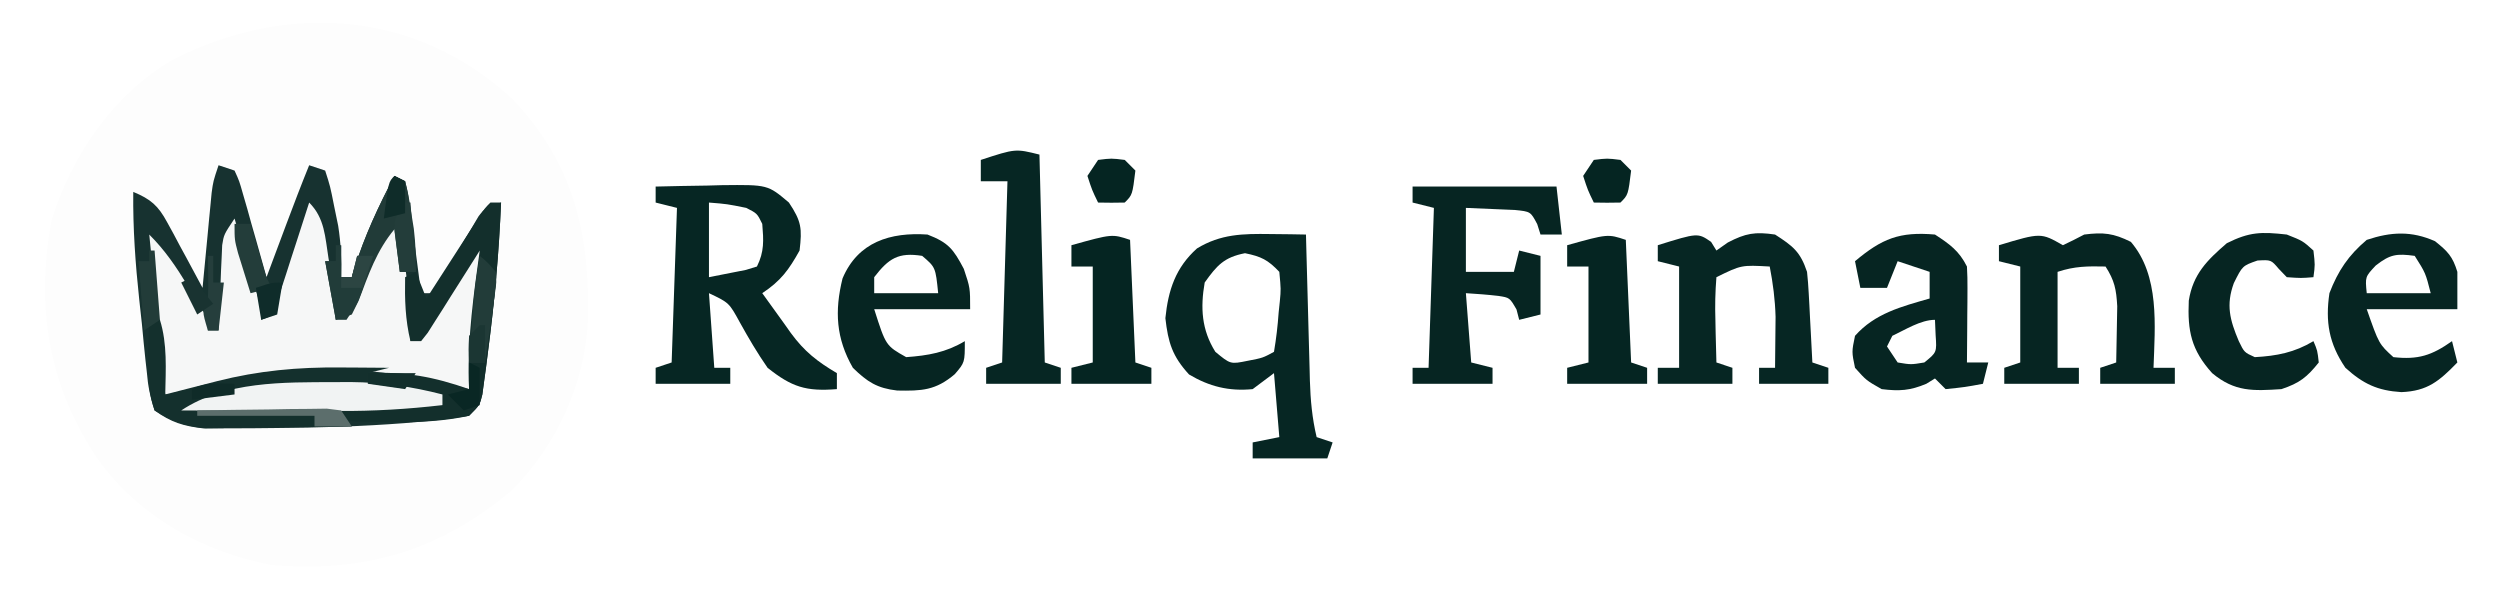
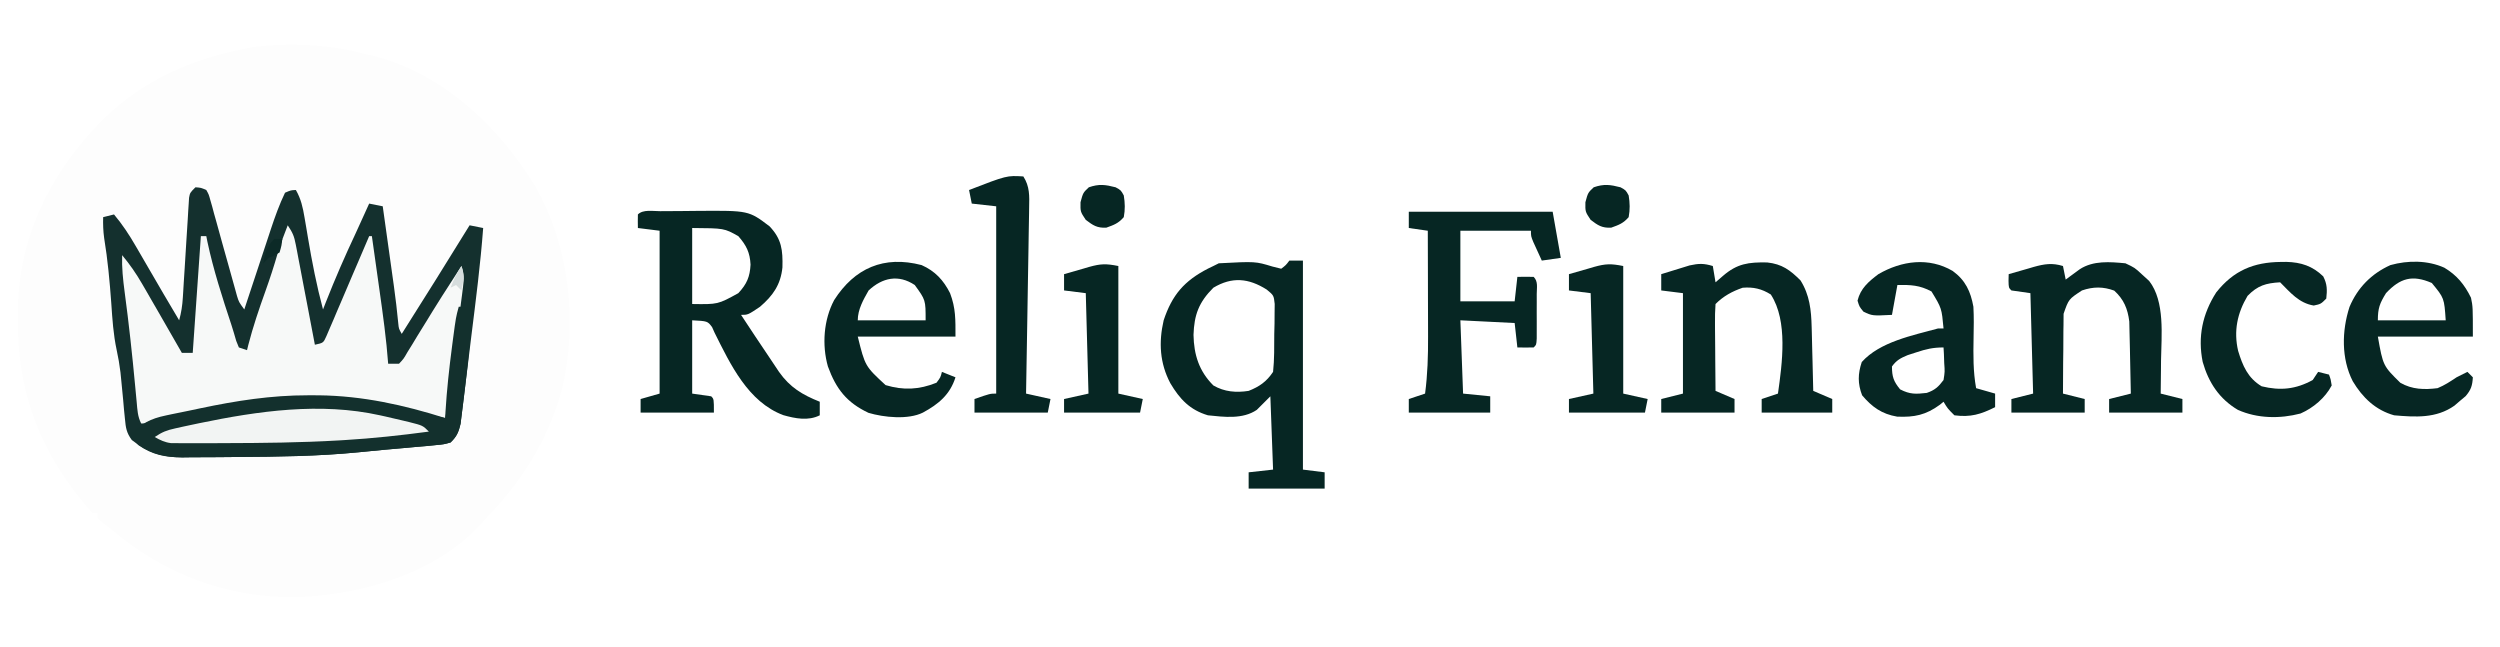
- <svg xmlns="http://www.w3.org/2000/svg" version="1.1" width="469" height="112">
-   <path d="M0 0 C11.556 12.258 14.534 25.407 14.094 41.652 C13.543 53.389 8.143 65.044 -0.188 73.375 C-13.741 84.753 -27.756 88.821 -45.188 87.375 C-58.11 84.956 -70.07 78.285 -77.812 67.562 C-87.075 53.76 -89.522 39.194 -86.535 22.793 C-82.82 10.626 -74.943 -0.865 -63.875 -7.375 C-42.437 -18.297 -18.143 -16.817 0 0 Z " fill="#FDFDFD" transform="translate(96.1875,18.625)" />
-   <path d="M0 0 C0.99 0.33 1.98 0.66 3 1 C3.891 2.949 3.891 2.949 4.605 5.473 C4.997 6.821 4.997 6.821 5.396 8.197 C5.788 9.616 5.788 9.616 6.188 11.062 C6.46 12.012 6.733 12.961 7.014 13.939 C7.687 16.29 8.348 18.643 9 21 C9.41 19.903 9.82 18.806 10.242 17.676 C10.786 16.221 11.331 14.767 11.875 13.312 C12.144 12.591 12.414 11.87 12.691 11.127 C14.087 7.401 15.502 3.687 17 0 C17.99 0.33 18.98 0.66 20 1 C20.949 3.949 20.949 3.949 21.688 7.688 C22.065 9.519 22.065 9.519 22.449 11.387 C22.949 14.667 23.107 17.691 23 21 C23.66 21 24.32 21 25 21 C25.238 20.199 25.238 20.199 25.48 19.383 C27.401 13.251 30.002 7.675 33 2 C33.66 2.33 34.32 2.66 35 3 C35.502 5.041 35.502 5.041 35.852 7.691 C35.98 8.636 36.109 9.58 36.242 10.553 C36.369 11.546 36.495 12.539 36.625 13.562 C36.826 15.058 36.826 15.058 37.031 16.584 C37.362 19.055 37.685 21.527 38 24 C38.66 24 39.32 24 40 24 C41.178 22.499 41.178 22.499 42.277 20.535 C42.709 19.818 43.14 19.1 43.584 18.361 C44.484 16.833 45.382 15.305 46.279 13.775 C46.712 13.057 47.144 12.338 47.59 11.598 C48.176 10.6 48.176 10.6 48.773 9.582 C50 8 50 8 53 7 C52.611 16.355 51.784 25.592 50.562 34.875 C50.379 36.328 50.379 36.328 50.192 37.811 C50.068 38.716 49.944 39.622 49.816 40.555 C49.708 41.364 49.599 42.173 49.487 43.007 C49 45 49 45 47 47 C43.915 47.498 40.92 47.858 37.812 48.125 C36.864 48.208 35.915 48.29 34.938 48.376 C26.823 49.003 18.709 49.24 10.573 49.298 C9.198 49.307 7.823 49.322 6.448 49.341 C4.497 49.365 2.545 49.365 0.594 49.363 C-0.534 49.366 -1.661 49.369 -2.822 49.372 C-6.617 48.928 -8.887 48.242 -12 46 C-12.851 43.367 -13.237 41.466 -13.461 38.77 C-13.541 38.06 -13.622 37.351 -13.704 36.62 C-13.954 34.353 -14.164 32.084 -14.375 29.812 C-14.538 28.304 -14.703 26.795 -14.871 25.287 C-15.598 18.503 -16.081 11.829 -16 5 C-12.719 6.362 -11.322 7.579 -9.641 10.695 C-9.247 11.411 -8.854 12.126 -8.449 12.863 C-8.053 13.61 -7.658 14.356 -7.25 15.125 C-6.633 16.256 -6.633 16.256 -6.004 17.41 C-4.993 19.268 -3.995 21.133 -3 23 C-2.945 22.41 -2.889 21.82 -2.832 21.212 C-2.579 18.537 -2.321 15.862 -2.062 13.188 C-1.975 12.259 -1.888 11.33 -1.799 10.373 C-1.668 9.034 -1.668 9.034 -1.535 7.668 C-1.457 6.846 -1.378 6.024 -1.297 5.177 C-1 3 -1 3 0 0 Z " fill="#173230" transform="translate(41,31)" />
-   <path d="M0 0 C2.944 2.944 2.984 6.474 3.625 10.438 C3.826 11.602 3.826 11.602 4.031 12.791 C4.555 15.893 5 18.849 5 22 C7.392 19.844 8.636 17.971 9.824 14.988 C10.13 14.231 10.437 13.474 10.752 12.693 C11.061 11.908 11.369 11.122 11.688 10.312 C12.008 9.515 12.328 8.718 12.658 7.896 C13.446 5.934 14.224 3.967 15 2 C17.388 5.582 17.667 8.71 18.125 12.875 C18.211 13.583 18.298 14.29 18.387 15.02 C18.818 18.697 19.102 22.298 19 26 C22.85 22.574 25.194 18.655 27.75 14.25 C28.367 13.204 28.367 13.204 28.996 12.137 C30.003 10.428 31.002 8.714 32 7 C33.131 10.392 32.889 12.239 32.441 15.762 C32.234 17.439 32.234 17.439 32.021 19.15 C31.87 20.318 31.719 21.485 31.562 22.688 C31.415 23.866 31.267 25.045 31.115 26.26 C30.749 29.174 30.377 32.087 30 35 C20 33 20 33 17.414 32.448 C4.218 29.997 -9.285 32.564 -22.125 35.633 C-24 36 -24 36 -27 36 C-27.99 26.1 -28.98 16.2 -30 6 C-27.035 8.965 -24.97 12.016 -22.812 15.562 C-22.444 16.152 -22.076 16.742 -21.697 17.35 C-19 21.748 -19 21.748 -19 24 C-18.34 24 -17.68 24 -17 24 C-16.951 22.735 -16.902 21.471 -16.852 20.168 C-16.777 18.508 -16.701 16.848 -16.625 15.188 C-16.579 13.937 -16.579 13.937 -16.531 12.662 C-16.493 11.86 -16.454 11.057 -16.414 10.23 C-16.383 9.492 -16.351 8.754 -16.319 7.993 C-16 6 -16 6 -14 3 C-13.163 5.791 -12.331 8.582 -11.5 11.375 C-11.142 12.566 -11.142 12.566 -10.777 13.781 C-10.552 14.542 -10.326 15.302 -10.094 16.086 C-9.78 17.139 -9.78 17.139 -9.459 18.212 C-9 20 -9 20 -9 22 C-6.815 21.177 -6.815 21.177 -6.13 18.959 C-5.848 18.084 -5.565 17.21 -5.273 16.309 C-4.964 15.364 -4.655 14.42 -4.336 13.447 C-4.019 12.454 -3.702 11.461 -3.375 10.438 C-3.05 9.44 -2.725 8.443 -2.391 7.416 C-1.587 4.946 -0.79 2.474 0 0 Z " fill="#F6F7F7" transform="translate(58,38)" />
-   <path d="M0 0 C3.229 -0.088 6.458 -0.141 9.688 -0.188 C11.056 -0.225 11.056 -0.225 12.451 -0.264 C21.032 -0.357 21.032 -0.357 25 3 C27.356 6.534 27.49 7.836 27 12 C24.96 15.658 23.496 17.669 20 20 C21.385 21.946 22.782 23.881 24.188 25.812 C24.769 26.633 24.769 26.633 25.361 27.471 C27.915 30.953 30.329 32.829 34 35 C34 35.99 34 36.98 34 38 C28.201 38.464 25.535 37.608 21 34 C19.078 31.243 17.443 28.448 15.814 25.514 C13.776 21.789 13.776 21.789 10 20 C10.33 24.62 10.66 29.24 11 34 C11.99 34 12.98 34 14 34 C14 34.99 14 35.98 14 37 C9.38 37 4.76 37 0 37 C0 36.01 0 35.02 0 34 C1.485 33.505 1.485 33.505 3 33 C3.33 23.43 3.66 13.86 4 4 C2.68 3.67 1.36 3.34 0 3 C0 2.01 0 1.02 0 0 Z M10 3 C10 7.62 10 12.24 10 17 C11.464 16.711 12.929 16.422 14.438 16.125 C15.673 15.881 15.673 15.881 16.934 15.633 C17.616 15.424 18.297 15.215 19 15 C20.399 12.201 20.253 10.095 20 7 C19.045 5.044 19.045 5.044 17 4 C13.39 3.27 13.39 3.27 10 3 Z " fill="#062623" transform="translate(123,35)" />
-   <path d="M0 0 C1.258 0.014 2.515 0.027 3.811 0.041 C4.768 0.058 5.725 0.076 6.711 0.094 C6.736 1.067 6.761 2.041 6.787 3.044 C6.881 6.669 6.981 10.293 7.083 13.918 C7.126 15.485 7.168 17.051 7.208 18.617 C7.266 20.874 7.33 23.13 7.395 25.387 C7.411 26.083 7.428 26.779 7.445 27.496 C7.555 31.132 7.868 34.552 8.711 38.094 C10.196 38.589 10.196 38.589 11.711 39.094 C11.381 40.084 11.051 41.074 10.711 42.094 C6.091 42.094 1.471 42.094 -3.289 42.094 C-3.289 41.104 -3.289 40.114 -3.289 39.094 C-0.814 38.599 -0.814 38.599 1.711 38.094 C1.381 34.134 1.051 30.174 0.711 26.094 C-0.609 27.084 -1.929 28.074 -3.289 29.094 C-7.724 29.53 -11.427 28.608 -15.227 26.344 C-18.364 22.921 -19.145 20.367 -19.664 15.781 C-19.13 10.525 -17.755 6.306 -13.734 2.699 C-9.27 -0.012 -5.149 -0.072 0 0 Z M-12.289 9.094 C-13.114 13.826 -12.877 17.972 -10.289 22.094 C-7.46 24.439 -7.46 24.439 -4.227 23.781 C-1.376 23.234 -1.376 23.234 0.711 22.094 C1.134 19.595 1.408 17.236 1.586 14.719 C1.658 14.033 1.73 13.347 1.805 12.641 C2.02 10.378 2.02 10.378 1.711 7.094 C-0.43 4.83 -1.692 4.216 -4.727 3.594 C-8.652 4.36 -9.982 5.864 -12.289 9.094 Z " fill="#062623" transform="translate(238.2891,43.90625)" />
-   <path d="M0 0 C8.91 0 17.82 0 27 0 C27.33 2.97 27.66 5.94 28 9 C26.68 9 25.36 9 24 9 C23.796 8.355 23.593 7.711 23.383 7.047 C22.133 4.688 22.133 4.688 19.18 4.391 C18.089 4.344 16.999 4.298 15.875 4.25 C13.936 4.168 11.998 4.085 10 4 C10 7.96 10 11.92 10 16 C12.97 16 15.94 16 19 16 C19.33 14.68 19.66 13.36 20 12 C21.32 12.33 22.64 12.66 24 13 C24 16.63 24 20.26 24 24 C22.68 24.33 21.36 24.66 20 25 C19.835 24.361 19.67 23.721 19.5 23.062 C18.218 20.839 18.218 20.839 16.086 20.512 C14.064 20.272 12.032 20.131 10 20 C10.33 24.29 10.66 28.58 11 33 C12.32 33.33 13.64 33.66 15 34 C15 34.99 15 35.98 15 37 C10.05 37 5.1 37 0 37 C0 36.01 0 35.02 0 34 C0.99 34 1.98 34 3 34 C3.33 24.1 3.66 14.2 4 4 C2.68 3.67 1.36 3.34 0 3 C0 2.01 0 1.02 0 0 Z " fill="#062522" transform="translate(265,35)" />
-   <path d="M0 0 C1.351 -0.63 2.683 -1.303 4 -2 C7.595 -2.459 9.497 -2.252 12.75 -0.625 C18.181 5.711 17.271 15.084 17 23 C18.32 23 19.64 23 21 23 C21 23.99 21 24.98 21 26 C16.38 26 11.76 26 7 26 C7 25.01 7 24.02 7 23 C7.99 22.67 8.98 22.34 10 22 C10.054 19.75 10.093 17.5 10.125 15.25 C10.148 13.997 10.171 12.744 10.195 11.453 C10.015 8.272 9.69 6.635 8 4 C4.657 3.926 2.196 3.935 -1 5 C-1 10.94 -1 16.88 -1 23 C0.32 23 1.64 23 3 23 C3 23.99 3 24.98 3 26 C-1.62 26 -6.24 26 -11 26 C-11 25.01 -11 24.02 -11 23 C-10.01 22.67 -9.02 22.34 -8 22 C-8 16.06 -8 10.12 -8 4 C-9.32 3.67 -10.64 3.34 -12 3 C-12 2.01 -12 1.02 -12 0 C-4.131 -2.361 -4.131 -2.361 0 0 Z " fill="#062522" transform="translate(387,46)" />
-   <path d="M0 0 C0.99 0.495 0.99 0.495 2 1 C3.419 5.541 3.092 10.294 3 15 C4.611 14.584 4.611 14.584 6.254 14.16 C7.69 13.794 9.126 13.428 10.562 13.062 C11.267 12.88 11.971 12.698 12.697 12.51 C20.503 10.531 27.904 9.858 35.938 9.938 C36.812 9.942 37.687 9.947 38.588 9.951 C40.725 9.963 42.863 9.981 45 10 C43.68 10.33 42.36 10.66 41 11 C41 11.66 41 12.32 41 13 C42.013 13.091 42.013 13.091 43.047 13.184 C43.939 13.267 44.831 13.351 45.75 13.438 C47.073 13.559 47.073 13.559 48.422 13.684 C50.694 13.962 52.799 14.388 55 15 C55 15.66 55 16.32 55 17 C48.73 17.66 42.46 18.32 36 19 C36.66 19.66 37.32 20.32 38 21 C33.695 21.075 29.39 21.129 25.085 21.165 C23.622 21.18 22.16 21.2 20.697 21.226 C18.587 21.263 16.478 21.28 14.367 21.293 C12.466 21.317 12.466 21.317 10.527 21.341 C6.669 20.968 4.267 20.058 1 18 C-0.969 12.515 -0.084 5.79 0 0 Z " fill="#14302D" transform="translate(28,59)" />
-   <path d="M0 0 C0.33 0.536 0.66 1.073 1 1.625 C1.701 1.13 2.402 0.635 3.125 0.125 C6.494 -1.633 8.251 -1.922 12 -1.375 C15.338 0.776 16.735 1.829 18 5.625 C18.144 6.959 18.246 8.297 18.316 9.637 C18.358 10.394 18.4 11.151 18.443 11.932 C18.483 12.717 18.522 13.503 18.562 14.312 C18.606 15.11 18.649 15.907 18.693 16.729 C18.799 18.694 18.9 20.659 19 22.625 C19.99 22.955 20.98 23.285 22 23.625 C22 24.615 22 25.605 22 26.625 C17.71 26.625 13.42 26.625 9 26.625 C9 25.635 9 24.645 9 23.625 C9.99 23.625 10.98 23.625 12 23.625 C12.027 21.583 12.047 19.542 12.062 17.5 C12.074 16.363 12.086 15.226 12.098 14.055 C12.005 10.812 11.614 7.806 11 4.625 C5.678 4.329 5.678 4.329 1 6.625 C0.779 9.414 0.719 11.972 0.812 14.75 C0.826 15.504 0.84 16.258 0.854 17.035 C0.889 18.899 0.943 20.762 1 22.625 C1.99 22.955 2.98 23.285 4 23.625 C4 24.615 4 25.605 4 26.625 C-0.62 26.625 -5.24 26.625 -10 26.625 C-10 25.635 -10 24.645 -10 23.625 C-8.68 23.625 -7.36 23.625 -6 23.625 C-6 17.355 -6 11.085 -6 4.625 C-7.32 4.295 -8.64 3.965 -10 3.625 C-10 2.635 -10 1.645 -10 0.625 C-2.492 -1.713 -2.492 -1.713 0 0 Z " fill="#062623" transform="translate(321,45.375)" />
-   <path d="M0 0 C2.753 1.796 4.526 3.053 6 6 C6.083 7.375 6.107 8.755 6.098 10.133 C6.094 10.938 6.091 11.744 6.088 12.574 C6.08 13.416 6.071 14.258 6.062 15.125 C6.058 15.974 6.053 16.824 6.049 17.699 C6.037 19.8 6.019 21.9 6 24 C7.32 24 8.64 24 10 24 C9.67 25.32 9.34 26.64 9 28 C5.625 28.625 5.625 28.625 2 29 C1.34 28.34 0.68 27.68 0 27 C-0.536 27.33 -1.073 27.66 -1.625 28 C-4.687 29.289 -6.699 29.404 -10 29 C-12.875 27.375 -12.875 27.375 -15 25 C-15.625 22 -15.625 22 -15 19 C-11.26 14.777 -6.262 13.513 -1 12 C-1 10.35 -1 8.7 -1 7 C-2.98 6.34 -4.96 5.68 -7 5 C-7.66 6.65 -8.32 8.3 -9 10 C-10.65 10 -12.3 10 -14 10 C-14.33 8.35 -14.66 6.7 -15 5 C-9.947 0.767 -6.673 -0.575 0 0 Z M-8 19 C-8.33 19.66 -8.66 20.32 -9 21 C-8.01 22.485 -8.01 22.485 -7 24 C-4.5 24.417 -4.5 24.417 -2 24 C0.35 22.102 0.35 22.102 0.125 18.875 C0.084 17.926 0.043 16.977 0 16 C-2.691 16 -5.622 17.896 -8 19 Z " fill="#062522" transform="translate(363,44)" />
-   <path d="M0 0 C2.385 1.908 3.299 2.843 4.188 5.75 C4.188 8.06 4.188 10.37 4.188 12.75 C-1.423 12.75 -7.032 12.75 -12.812 12.75 C-10.524 19.286 -10.524 19.286 -7.812 21.75 C-3.156 22.267 -0.614 21.434 3.188 18.75 C3.518 20.07 3.848 21.39 4.188 22.75 C0.809 26.215 -1.375 28.12 -6.312 28.312 C-10.765 28.035 -13.458 26.785 -16.812 23.75 C-19.906 19.213 -20.603 15.094 -19.812 9.75 C-18.201 5.561 -16.245 2.646 -12.812 -0.25 C-8.262 -1.767 -4.43 -1.969 0 0 Z M-11.125 4.562 C-13.118 6.685 -13.118 6.685 -12.812 9.75 C-8.852 9.75 -4.893 9.75 -0.812 9.75 C-1.78 5.955 -1.78 5.955 -3.812 2.75 C-7.181 2.295 -8.407 2.433 -11.125 4.562 Z " fill="#062522" transform="translate(456.8125,45.25)" />
-   <path d="M0 0 C3.905 1.509 4.838 2.692 6.812 6.438 C8 10 8 10 8 14 C2.06 14 -3.88 14 -10 14 C-7.819 20.848 -7.819 20.848 -4 23 C0.099 22.702 3.456 22.126 7 20 C7 24 7 24 5.125 26.188 C1.534 29.251 -1.083 29.354 -5.68 29.266 C-9.46 28.833 -11.292 27.643 -14 25 C-17.168 19.484 -17.451 14.345 -15.941 8.238 C-13.051 1.366 -6.934 -0.47 0 0 Z M-10 8 C-10 8.99 -10 9.98 -10 11 C-6.04 11 -2.08 11 2 11 C1.508 6.139 1.508 6.139 -1 4 C-5.474 3.294 -7.276 4.469 -10 8 Z " fill="#062522" transform="translate(174,44)" />
-   <path d="M0 0 C3 1.188 3 1.188 5 3 C5.312 5.688 5.312 5.688 5 8 C2.688 8.188 2.688 8.188 0 8 C-0.495 7.484 -0.99 6.969 -1.5 6.438 C-2.955 4.729 -2.955 4.729 -5.5 4.875 C-8.318 5.863 -8.318 5.863 -9.938 9.125 C-11.424 13.206 -10.69 16.006 -9 20 C-7.976 22.109 -7.976 22.109 -6 23 C-1.887 22.776 1.454 22.128 5 20 C5.75 21.75 5.75 21.75 6 24 C3.781 26.773 2.394 27.869 -1 29 C-6.309 29.343 -9.749 29.542 -14 26 C-17.928 21.648 -18.638 18.073 -18.383 12.398 C-17.587 7.414 -14.947 4.818 -11.25 1.625 C-6.962 -0.519 -4.764 -0.529 0 0 Z " fill="#062522" transform="translate(429,44)" />
-   <path d="M0 0 C0.33 12.87 0.66 25.74 1 39 C1.99 39.33 2.98 39.66 4 40 C4 40.99 4 41.98 4 43 C-0.62 43 -5.24 43 -10 43 C-10 42.01 -10 41.02 -10 40 C-8.515 39.505 -8.515 39.505 -7 39 C-6.67 27.78 -6.34 16.56 -6 5 C-7.65 5 -9.3 5 -11 5 C-11 3.68 -11 2.36 -11 1 C-4.5 -1.125 -4.5 -1.125 0 0 Z " fill="#062623" transform="translate(195,29)" />
-   <path d="M0 0 C0.66 0 1.32 0 2 0 C1.611 9.355 0.784 18.592 -0.438 27.875 C-0.56 28.844 -0.682 29.813 -0.808 30.811 C-0.932 31.716 -1.056 32.622 -1.184 33.555 C-1.347 34.769 -1.347 34.769 -1.513 36.007 C-2 38 -2 38 -4 40 C-12.043 41.795 -20.808 41.098 -29 41 C-28.67 40.34 -28.34 39.68 -28 39 C-21.651 37.992 -15.418 37.879 -9 38 C-9 37.34 -9 36.68 -9 36 C-9.592 35.939 -10.183 35.879 -10.793 35.816 C-14.91 35.38 -18.955 34.913 -23 34 C-23 33.34 -23 32.68 -23 32 C-16.037 31.663 -10.567 32.697 -4 35 C-4.023 34.464 -4.046 33.928 -4.07 33.375 C-4.26 25.138 -3.131 17.138 -2 9 C-2.323 9.515 -2.645 10.03 -2.978 10.561 C-4.436 12.878 -5.905 15.189 -7.375 17.5 C-7.883 18.311 -8.391 19.122 -8.914 19.957 C-9.404 20.724 -9.894 21.491 -10.398 22.281 C-10.849 22.993 -11.299 23.706 -11.763 24.439 C-12.171 24.954 -12.579 25.469 -13 26 C-13.66 26 -14.32 26 -15 26 C-15.982 21.947 -16.082 18.161 -16 14 C-15.34 13.67 -14.68 13.34 -14 13 C-13.34 14.65 -12.68 16.3 -12 18 C-11.672 17.49 -11.344 16.981 -11.006 16.455 C-9.526 14.157 -8.044 11.86 -6.562 9.562 C-6.046 8.76 -5.53 7.958 -4.998 7.131 C-4.505 6.367 -4.012 5.603 -3.504 4.816 C-3.048 4.109 -2.593 3.402 -2.123 2.674 C-1 1 -1 1 0 0 Z " fill="#132F2C" transform="translate(92,38)" />
-   <path d="M0 0 C0.33 7.59 0.66 15.18 1 23 C1.99 23.33 2.98 23.66 4 24 C4 24.99 4 25.98 4 27 C-0.95 27 -5.9 27 -11 27 C-11 26.01 -11 25.02 -11 24 C-9.68 23.67 -8.36 23.34 -7 23 C-7 17.06 -7 11.12 -7 5 C-8.32 5 -9.64 5 -11 5 C-11 3.68 -11 2.36 -11 1 C-3.375 -1.125 -3.375 -1.125 0 0 Z " fill="#052522" transform="translate(305,45)" />
-   <path d="M0 0 C0.33 7.59 0.66 15.18 1 23 C1.99 23.33 2.98 23.66 4 24 C4 24.99 4 25.98 4 27 C-0.95 27 -5.9 27 -11 27 C-11 26.01 -11 25.02 -11 24 C-9.68 23.67 -8.36 23.34 -7 23 C-7 17.06 -7 11.12 -7 5 C-8.32 5 -9.64 5 -11 5 C-11 3.68 -11 2.36 -11 1 C-3.375 -1.125 -3.375 -1.125 0 0 Z " fill="#052522" transform="translate(212,45)" />
-   <path d="M0 0 C0.966 -0.005 1.932 -0.011 2.927 -0.016 C8.962 0.043 14.342 0.805 20.188 2.312 C20.188 2.973 20.188 3.632 20.188 4.312 C13.659 5.071 7.25 5.452 0.68 5.41 C-0.172 5.409 -1.023 5.407 -1.901 5.406 C-4.58 5.4 -7.259 5.388 -9.938 5.375 C-11.771 5.37 -13.604 5.365 -15.438 5.361 C-19.896 5.35 -24.354 5.333 -28.812 5.312 C-20.545 -0.199 -9.611 0.026 0 0 Z " fill="#F1F3F3" transform="translate(62.8125,71.6875)" />
-   <path d="M0 0 C0.66 0.33 1.32 0.66 2 1 C2.633 3.547 2.633 3.547 3.125 6.75 C3.293 7.797 3.46 8.843 3.633 9.922 C3.959 12.656 4.071 15.251 4 18 C3.01 18 2.02 18 1 18 C0.67 15.36 0.34 12.72 0 10 C-3.37 14.046 -4.878 18.539 -6.719 23.418 C-7.142 24.27 -7.564 25.122 -8 26 C-8.99 26.33 -9.98 26.66 -11 27 C-11.66 23.37 -12.32 19.74 -13 16 C-12.34 16 -11.68 16 -11 16 C-10.67 15.01 -10.34 14.02 -10 13 C-10 14.98 -10 16.96 -10 19 C-9.34 19 -8.68 19 -8 19 C-7.841 18.466 -7.683 17.933 -7.52 17.383 C-5.599 11.251 -2.998 5.675 0 0 Z " fill="#213B38" transform="translate(74,33)" />
-   <path d="M0 0 C2.5 -0.312 2.5 -0.312 5 0 C5.66 0.66 6.32 1.32 7 2 C6.444 6.556 6.444 6.556 5 8 C3.334 8.041 1.666 8.043 0 8 C-1.125 5.688 -1.125 5.688 -2 3 C-1.34 2.01 -0.68 1.02 0 0 Z " fill="#052522" transform="translate(299,30)" />
-   <path d="M0 0 C2.5 -0.312 2.5 -0.312 5 0 C5.66 0.66 6.32 1.32 7 2 C6.444 6.556 6.444 6.556 5 8 C3.334 8.041 1.666 8.043 0 8 C-1.125 5.688 -1.125 5.688 -2 3 C-1.34 2.01 -0.68 1.02 0 0 Z " fill="#052522" transform="translate(206,30)" />
-   <path d="M0 0 C0.33 0 0.66 0 1 0 C1 1.98 1 3.96 1 6 C1.66 6 2.32 6 3 6 C3.33 4.68 3.66 3.36 4 2 C4.99 2 5.98 2 7 2 C6.547 3.439 6.088 4.876 5.625 6.312 C5.37 7.113 5.115 7.914 4.852 8.738 C4 11 4 11 2 14 C1.34 14 0.68 14 0 14 C-0.66 10.37 -1.32 6.74 -2 3 C-1.34 3 -0.68 3 0 3 C0 2.01 0 1.02 0 0 Z " fill="#213C39" transform="translate(63,46)" />
-   <path d="M0 0 C1.509 1.249 1.509 1.249 3 3 C3.157 4.901 3.157 4.901 2.855 7.012 C2.706 8.148 2.706 8.148 2.553 9.307 C2.432 10.092 2.312 10.878 2.188 11.688 C2.079 12.485 1.97 13.282 1.857 14.104 C1.586 16.071 1.295 18.036 1 20 C0.01 20 -0.98 20 -2 20 C-1.036 6.367 -1.036 6.367 0 0 Z " fill="#223C39" transform="translate(90,48)" />
-   <path d="M0 0 C4.458 -0.087 8.916 -0.14 13.375 -0.188 C14.646 -0.213 15.917 -0.238 17.227 -0.264 C18.438 -0.273 19.65 -0.283 20.898 -0.293 C22.019 -0.309 23.14 -0.324 24.294 -0.341 C25.187 -0.228 26.08 -0.116 27 0 C27.66 0.99 28.32 1.98 29 3 C26.69 3 24.38 3 22 3 C22 2.34 22 1.68 22 1 C14.74 1 7.48 1 0 1 C0 0.67 0 0.34 0 0 Z " fill="#5C6E6C" transform="translate(37,77)" />
-   <path d="M0 0 C0.99 0 1.98 0 3 0 C3.205 0.699 3.41 1.397 3.621 2.117 C3.891 3.027 4.16 3.937 4.438 4.875 C4.838 6.232 4.838 6.232 5.246 7.617 C5.926 9.983 5.926 9.983 7 12 C5.68 12.33 4.36 12.66 3 13 C2.495 11.397 1.996 9.793 1.5 8.188 C1.222 7.294 0.943 6.401 0.656 5.48 C0 3 0 3 0 0 Z " fill="#233D3A" transform="translate(44,42)" />
-   <path d="M0 0 C0.33 0 0.66 0 1 0 C1.33 4.29 1.66 8.58 2 13 C1.01 13.66 0.02 14.32 -1 15 C-1.33 10.71 -1.66 6.42 -2 2 C-1.34 2 -0.68 2 0 2 C0 1.34 0 0.68 0 0 Z " fill="#223C39" transform="translate(28,47)" />
-   <path d="M0 0 C0.33 0 0.66 0 1 0 C1.33 4.29 1.66 8.58 2 13 C1.01 13 0.02 13 -1 13 C-1.222 11.398 -1.427 9.793 -1.625 8.188 C-1.741 7.294 -1.857 6.401 -1.977 5.48 C-2 3 -2 3 0 0 Z " fill="#233D3A" transform="translate(76,38)" />
-   <path d="M0 0 C0.33 0 0.66 0 1 0 C1 1.65 1 3.3 1 5 C1.66 5 2.32 5 3 5 C2.67 7.97 2.34 10.94 2 14 C1.34 14 0.68 14 0 14 C-1.125 10.25 -1.125 10.25 0 8 C0.069 6.627 0.085 5.25 0.062 3.875 C0.042 2.596 0.021 1.317 0 0 Z " fill="#253E3C" transform="translate(39,48)" />
-   <path d="M0 0 C0.66 0.33 1.32 0.66 2 1 C2 3.31 2 5.62 2 8 C1.01 8.33 0.02 8.66 -1 9 C-1.99 8.01 -2.98 7.02 -4 6 C-2.68 5.67 -1.36 5.34 0 5 C0 3.35 0 1.7 0 0 Z " fill="#092724" transform="translate(88,68)" />
-   <path d="M0 0 C-0.33 1.98 -0.66 3.96 -1 6 C-1.99 6.33 -2.98 6.66 -4 7 C-4.33 5.02 -4.66 3.04 -5 1 C-2 0 -2 0 0 0 Z " fill="#0F2C2A" transform="translate(53,53)" />
-   <path d="M0 0 C0.66 0.33 1.32 0.66 2 1 C2 2.98 2 4.96 2 7 C0.68 7.33 -0.64 7.66 -2 8 C-1.125 1.125 -1.125 1.125 0 0 Z " fill="#0F2C29" transform="translate(74,33)" />
-   <path d="M0 0 C0.99 0 1.98 0 3 0 C2.34 1.98 1.68 3.96 1 6 C-0.32 6 -1.64 6 -3 6 C-3 5.34 -3 4.68 -3 4 C-2.34 4 -1.68 4 -1 4 C-0.67 2.68 -0.34 1.36 0 0 Z " fill="#2C4542" transform="translate(67,48)" />
-   <path d="M0 0 C0 0.66 0 1.32 0 2 C-2.64 2.33 -5.28 2.66 -8 3 C-8 2.34 -8 1.68 -8 1 C-5.291 -0.354 -2.991 -0.065 0 0 Z " fill="#0F2B28" transform="translate(44,72)" />
-   <path d="M0 0 C2.97 0 5.94 0 9 0 C8.01 1.485 8.01 1.485 7 3 C4.69 2.67 2.38 2.34 0 2 C0 1.34 0 0.68 0 0 Z " fill="#132F2C" transform="translate(69,70)" />
-   <path d="M0 0 C0.33 0 0.66 0 1 0 C1 2.31 1 4.62 1 7 C0.01 7 -0.98 7 -2 7 C-2.125 4.625 -2.125 4.625 -2 2 C-1.34 1.34 -0.68 0.68 0 0 Z " fill="#1B3633" transform="translate(90,61)" />
-   <path d="M0 0 C1.32 1.65 2.64 3.3 4 5 C3.01 5.66 2.02 6.32 1 7 C0.01 5.02 -0.98 3.04 -2 1 C-1.34 0.67 -0.68 0.34 0 0 Z " fill="#193331" transform="translate(36,52)" />
+ <svg xmlns="http://www.w3.org/2000/svg" version="1.1" width="921" height="238">
+   <path d="M0 0 C0.847 0.193 1.694 0.387 2.566 0.586 C28.207 7.091 48.784 26.657 62.188 48.625 C74.81 70.706 77.978 99.272 71.907 123.835 C66.818 142.133 57.174 157.487 44 171 C43.417 171.656 42.835 172.312 42.234 172.988 C25.962 190.863 -0.245 198.661 -23.615 199.918 C-49.977 200.82 -74.075 191.967 -94 175 C-94.917 174.304 -95.833 173.608 -96.777 172.891 C-97.878 171.955 -97.878 171.955 -99 171 C-99 170.34 -99 169.68 -99 169 C-99.66 169 -100.32 169 -101 169 C-102.823 166.956 -104.516 164.913 -106.188 162.75 C-106.681 162.112 -107.175 161.474 -107.684 160.816 C-121.714 142.387 -128.599 121.692 -128.375 98.5 C-128.387 97.297 -128.398 96.095 -128.41 94.855 C-128.321 67.263 -116.179 43.28 -97.09 24.031 C-82.433 9.729 -64.823 1.924 -45 -2 C-44.08 -2.195 -43.159 -2.389 -42.211 -2.59 C-28.211 -4.378 -13.609 -3.672 0 0 Z " fill="#FDFDFD" transform="translate(135,20)" />
+   <path d="M0 0 C2.032 0.142 2.032 0.142 4 1 C4.91 2.616 4.91 2.616 5.492 4.734 C5.719 5.527 5.947 6.319 6.181 7.135 C6.41 7.998 6.639 8.861 6.875 9.75 C7.125 10.633 7.375 11.516 7.632 12.426 C8.437 15.28 9.219 18.139 10 21 C10.815 23.925 11.635 26.847 12.461 29.769 C12.98 31.605 13.491 33.442 13.996 35.282 C14.346 36.537 14.346 36.537 14.703 37.816 C15.007 38.922 15.007 38.922 15.317 40.049 C16.007 42.281 16.007 42.281 18 45 C18.348 43.946 18.696 42.892 19.054 41.806 C20.354 37.871 21.657 33.937 22.962 30.004 C23.525 28.306 24.086 26.608 24.647 24.909 C25.456 22.458 26.268 20.008 27.082 17.559 C27.329 16.807 27.576 16.056 27.831 15.282 C29.342 10.745 30.925 6.313 33 2 C35.188 1.062 35.188 1.062 37 1 C38.889 4.303 39.558 7.354 40.184 11.094 C40.389 12.29 40.595 13.486 40.807 14.719 C41.015 15.967 41.223 17.214 41.438 18.5 C42.94 27.446 44.654 36.234 47 45 C47.364 44.068 47.727 43.136 48.102 42.176 C51.457 33.641 55.096 25.3 59 17 C59.962 14.897 60.92 12.793 61.875 10.688 C62.285 9.784 62.695 8.88 63.117 7.949 C63.409 7.306 63.7 6.663 64 6 C65.65 6.33 67.3 6.66 69 7 C69.695 11.962 70.389 16.924 71.081 21.886 C71.317 23.571 71.552 25.256 71.788 26.94 C72.13 29.375 72.469 31.811 72.809 34.246 C72.913 34.987 73.017 35.728 73.124 36.492 C73.756 41.035 74.287 45.577 74.725 50.144 C74.915 52.089 74.915 52.089 76 54 C84.425 40.723 92.746 27.384 101 14 C102.65 14.33 104.3 14.66 106 15 C105.008 28.253 103.32 41.419 101.671 54.602 C101.304 57.548 100.944 60.494 100.589 63.441 C100.158 67.029 99.715 70.615 99.263 74.2 C99.094 75.559 98.929 76.917 98.768 78.277 C98.543 80.17 98.302 82.062 98.059 83.953 C97.86 85.564 97.86 85.564 97.658 87.208 C96.951 90.206 96.115 91.783 94 94 C91.518 94.698 91.518 94.698 88.531 94.977 C87.419 95.089 86.306 95.201 85.16 95.317 C83.952 95.419 82.744 95.52 81.5 95.625 C80.23 95.743 78.961 95.86 77.652 95.982 C75.019 96.221 72.385 96.453 69.75 96.675 C66.485 96.958 63.228 97.283 59.969 97.629 C45.137 99.086 30.272 99.259 15.379 99.351 C13.014 99.367 10.649 99.389 8.284 99.417 C4.925 99.453 1.567 99.461 -1.793 99.461 C-2.803 99.475 -3.814 99.489 -4.855 99.504 C-12.471 99.456 -17.44 97.762 -23.439 93.108 C-25.419 90.435 -25.674 88.575 -25.977 85.273 C-26.09 84.158 -26.203 83.043 -26.32 81.895 C-26.471 80.152 -26.471 80.152 -26.625 78.375 C-26.842 76.091 -27.064 73.807 -27.289 71.523 C-27.399 70.41 -27.509 69.297 -27.622 68.15 C-27.957 65.358 -28.428 62.676 -29.023 59.93 C-30.244 54.242 -30.611 48.545 -31 42.75 C-31.589 34.656 -32.311 26.683 -33.633 18.672 C-33.99 16.076 -34.067 13.616 -34 11 C-32.68 10.67 -31.36 10.34 -30 10 C-26.916 13.673 -24.386 17.511 -21.996 21.656 C-21.632 22.281 -21.267 22.906 -20.891 23.549 C-19.736 25.531 -18.587 27.515 -17.438 29.5 C-16.662 30.832 -15.887 32.164 -15.111 33.496 C-14.016 35.377 -12.921 37.258 -11.829 39.14 C-9.913 42.443 -7.974 45.731 -6 49 C-5.221 46.184 -4.818 43.544 -4.643 40.63 C-4.589 39.776 -4.536 38.922 -4.481 38.042 C-4.426 37.128 -4.372 36.215 -4.316 35.273 C-4.192 33.336 -4.068 31.398 -3.943 29.461 C-3.751 26.408 -3.561 23.356 -3.378 20.303 C-3.199 17.355 -3.008 14.408 -2.816 11.461 C-2.764 10.543 -2.712 9.626 -2.658 8.68 C-2.573 7.408 -2.573 7.408 -2.487 6.111 C-2.441 5.363 -2.395 4.616 -2.348 3.846 C-2 2 -2 2 0 0 Z " fill="#14302E" transform="translate(72,69)" />
+   <path d="M0 0 C1.845 2.767 2.366 3.983 2.961 7.104 C3.121 7.925 3.281 8.745 3.446 9.591 C3.611 10.472 3.776 11.354 3.945 12.262 C4.12 13.168 4.295 14.073 4.475 15.007 C5.031 17.899 5.578 20.793 6.125 23.688 C6.501 25.649 6.877 27.611 7.254 29.572 C8.176 34.38 9.09 39.19 10 44 C13.136 43.324 13.136 43.324 14.255 40.814 C14.662 39.861 15.069 38.908 15.488 37.926 C15.945 36.871 16.401 35.817 16.872 34.73 C17.347 33.602 17.823 32.475 18.312 31.312 C19.044 29.612 19.044 29.612 19.79 27.877 C21.203 24.589 22.602 21.295 24 18 C24.684 16.408 25.368 14.817 26.055 13.227 C27.38 10.155 28.694 7.08 30 4 C30.33 4 30.66 4 31 4 C31.697 8.925 32.391 13.851 33.081 18.777 C33.316 20.448 33.552 22.119 33.788 23.789 C35.07 32.844 36.329 41.874 37 51 C38.32 51 39.64 51 41 51 C42.715 49.176 42.715 49.176 44.137 46.68 C44.997 45.296 44.997 45.296 45.875 43.885 C46.473 42.892 47.071 41.898 47.688 40.875 C48.933 38.859 50.179 36.844 51.426 34.828 C52.032 33.836 52.639 32.844 53.264 31.822 C55.581 28.055 57.969 24.336 60.375 20.625 C61.084 19.524 61.793 18.423 62.523 17.289 C63.011 16.534 63.498 15.778 64 15 C65.04 18.12 64.985 19.477 64.579 22.667 C64.462 23.612 64.345 24.557 64.224 25.53 C64.091 26.549 63.958 27.568 63.82 28.617 C63.688 29.666 63.556 30.716 63.42 31.797 C63.139 34.018 62.854 36.239 62.567 38.459 C62.128 41.854 61.698 45.249 61.27 48.645 C60.995 50.802 60.721 52.96 60.445 55.117 C60.316 56.132 60.187 57.147 60.054 58.192 C59.93 59.143 59.807 60.094 59.68 61.074 C59.573 61.906 59.465 62.739 59.355 63.597 C58.987 66.086 58.514 68.537 58 71 C50.804 69.607 43.654 68.049 36.51 66.409 C7.838 59.924 -21.05 65.24 -49.07 72.301 C-52 73 -52 73 -54 73 C-55.324 70.351 -55.375 68.04 -55.648 65.086 C-55.765 63.861 -55.882 62.635 -56.003 61.373 C-56.094 60.395 -56.094 60.395 -56.187 59.396 C-57.272 47.748 -58.526 36.137 -60.085 24.541 C-60.685 19.989 -61.161 15.604 -61 11 C-58.215 14.351 -55.866 17.721 -53.688 21.492 C-53.087 22.527 -52.486 23.562 -51.867 24.629 C-51.251 25.7 -50.635 26.771 -50 27.875 C-49.384 28.938 -48.768 30.002 -48.133 31.098 C-45.07 36.388 -42.026 41.689 -39 47 C-37.68 47 -36.36 47 -35 47 C-34.01 32.81 -33.02 18.62 -32 4 C-31.34 4 -30.68 4 -30 4 C-29.865 4.683 -29.729 5.366 -29.59 6.07 C-27.365 16.489 -24.107 26.55 -20.761 36.656 C-20.122 38.623 -19.541 40.609 -18.973 42.598 C-18.652 43.39 -18.331 44.183 -18 45 C-17.01 45.33 -16.02 45.66 -15 46 C-14.853 45.403 -14.706 44.806 -14.555 44.191 C-12.795 37.386 -10.576 30.819 -8.199 24.211 C-6.534 19.565 -5.023 14.905 -3.656 10.16 C-2.607 6.706 -1.308 3.364 0 0 Z " fill="#F7F9F8" transform="translate(106,83)" />
+   <path d="M0 0 C0.33 0 0.66 0 1 0 C0.703 10.817 -0.288 21.534 -1.616 32.269 C-1.788 33.67 -1.957 35.071 -2.121 36.473 C-2.357 38.471 -2.612 40.466 -2.867 42.461 C-3.013 43.624 -3.158 44.787 -3.308 45.986 C-4.041 49.178 -4.61 50.77 -7 53 C-9.482 53.698 -9.482 53.698 -12.469 53.977 C-13.581 54.089 -14.694 54.201 -15.84 54.317 C-17.048 54.419 -18.256 54.52 -19.5 54.625 C-20.77 54.743 -22.039 54.86 -23.348 54.982 C-25.981 55.221 -28.615 55.453 -31.25 55.675 C-34.515 55.958 -37.772 56.283 -41.031 56.629 C-55.863 58.086 -70.728 58.259 -85.621 58.351 C-87.986 58.367 -90.351 58.389 -92.716 58.417 C-96.075 58.453 -99.433 58.461 -102.793 58.461 C-103.803 58.475 -104.814 58.489 -105.855 58.504 C-112.069 58.465 -116.828 57.596 -122 54 C-124 51.75 -124 51.75 -125 50 C-120.718 46.013 -117.724 44.265 -111.871 43.051 C-111.2 42.907 -110.529 42.764 -109.838 42.616 C-107.708 42.165 -105.573 41.739 -103.438 41.312 C-102.033 41.017 -100.629 40.719 -99.225 40.42 C-85.953 37.625 -73.098 35.607 -59.5 35.625 C-58.194 35.627 -56.887 35.628 -55.541 35.63 C-39.415 35.832 -24.319 39.16 -9 44 C-8.963 43.256 -8.925 42.512 -8.887 41.746 C-8.405 33.739 -7.537 25.827 -6.5 17.875 C-6.369 16.868 -6.239 15.86 -6.104 14.822 C-5.048 6.895 -5.048 6.895 -4 3 C-3.01 3 -2.02 3 -1 3 C-0.67 2.01 -0.34 1.02 0 0 Z " fill="#13302D" transform="translate(173,110)" />
+   <path d="M0 0 C0.73 -0.006 1.459 -0.011 2.211 -0.017 C3.763 -0.027 5.316 -0.033 6.869 -0.037 C9.213 -0.047 11.556 -0.078 13.9 -0.109 C32.635 -0.243 32.635 -0.243 40.316 5.578 C44.819 10.306 45.217 14.363 45.066 20.707 C44.43 27.059 41.558 31.139 36.816 35.203 C32.368 38.203 32.368 38.203 29.816 38.203 C33.294 43.503 36.802 48.781 40.351 54.032 C41.516 55.758 42.67 57.491 43.82 59.227 C47.858 64.928 52.361 67.618 58.816 70.203 C58.816 71.853 58.816 73.503 58.816 75.203 C54.545 77.339 49.818 76.393 45.379 75.141 C32.41 70.277 25.925 56.501 20.066 44.766 C19.762 44.086 19.458 43.407 19.145 42.707 C17.475 40.498 17.475 40.498 11.816 40.203 C11.816 49.113 11.816 58.023 11.816 67.203 C15.281 67.698 15.281 67.698 18.816 68.203 C19.816 69.203 19.816 69.203 19.816 74.203 C10.906 74.203 1.996 74.203 -7.184 74.203 C-7.184 72.553 -7.184 70.903 -7.184 69.203 C-3.719 68.213 -3.719 68.213 -0.184 67.203 C-0.184 47.403 -0.184 27.603 -0.184 7.203 C-2.824 6.873 -5.464 6.543 -8.184 6.203 C-8.226 4.537 -8.224 2.869 -8.184 1.203 C-6.25 -0.73 -2.637 0.016 0 0 Z M11.816 6.203 C11.816 15.443 11.816 24.683 11.816 34.203 C21.288 34.348 21.288 34.348 28.816 30.203 C31.95 26.835 33.074 24.214 33.316 19.703 C33.107 15.258 31.787 12.586 28.816 9.203 C23.616 6.288 23.616 6.288 11.816 6.203 Z " fill="#062623" transform="translate(243.1836,77.79688)" />
+   <path d="M0 0 C1.65 0 3.3 0 5 0 C5 25.41 5 50.82 5 77 C7.64 77.33 10.28 77.66 13 78 C13 79.98 13 81.96 13 84 C3.76 84 -5.48 84 -15 84 C-15 82.02 -15 80.04 -15 78 C-10.545 77.505 -10.545 77.505 -6 77 C-6.33 68.09 -6.66 59.18 -7 50 C-8.65 51.65 -10.3 53.3 -12 55 C-17.193 58.523 -24.032 57.617 -30 57 C-36.64 55.026 -40.38 51.038 -43.848 45.18 C-47.738 37.82 -48.185 30.131 -46.312 22.023 C-43.214 12.651 -38.688 7.431 -29.953 2.945 C-29.309 2.633 -28.664 2.321 -28 2 C-27.34 1.67 -26.68 1.34 -26 1 C-12.503 0.291 -12.503 0.291 -6.25 2.188 C-5.178 2.456 -4.105 2.724 -3 3 C-1.271 1.687 -1.271 1.687 0 0 Z M-28 10 C-33.344 15.344 -35.067 19.951 -35.312 27.375 C-35.163 34.705 -33.28 40.72 -28 46 C-23.952 48.361 -19.587 48.721 -15 48 C-11.036 46.428 -8.401 44.602 -6 41 C-5.502 36.37 -5.583 31.717 -5.562 27.062 C-5.53 25.774 -5.497 24.486 -5.463 23.158 C-5.456 21.921 -5.449 20.684 -5.441 19.41 C-5.428 18.277 -5.414 17.144 -5.401 15.977 C-5.749 12.817 -5.749 12.817 -8.344 10.677 C-15.023 6.46 -21.119 5.88 -28 10 Z " fill="#062623" transform="translate(475,96)" />
+   <path d="M0 0 C17.49 0 34.98 0 53 0 C53.99 5.61 54.98 11.22 56 17 C53.69 17.33 51.38 17.66 49 18 C48.329 16.544 47.663 15.085 47 13.625 C46.629 12.813 46.258 12.001 45.875 11.164 C45 9 45 9 45 7 C36.42 7 27.84 7 19 7 C19 15.58 19 24.16 19 33 C25.6 33 32.2 33 39 33 C39.33 30.03 39.66 27.06 40 24 C42 23.957 44 23.959 46 24 C47.716 25.716 47.13 27.974 47.133 30.312 C47.135 31.925 47.135 31.925 47.137 33.57 C47.133 34.702 47.129 35.834 47.125 37 C47.131 38.698 47.131 38.698 47.137 40.43 C47.135 41.505 47.134 42.58 47.133 43.688 C47.132 44.681 47.131 45.675 47.129 46.699 C47 49 47 49 46 50 C44 50.041 42 50.043 40 50 C39.505 45.545 39.505 45.545 39 41 C32.4 40.67 25.8 40.34 19 40 C19.33 48.91 19.66 57.82 20 67 C23.3 67.33 26.6 67.66 30 68 C30 69.98 30 71.96 30 74 C20.1 74 10.2 74 0 74 C0 72.35 0 70.7 0 69 C2.97 68.01 2.97 68.01 6 67 C6.929 59.95 7.132 53.071 7.098 45.965 C7.096 44.846 7.095 43.726 7.093 42.573 C7.088 39.028 7.075 35.483 7.062 31.938 C7.057 29.521 7.053 27.105 7.049 24.689 C7.038 18.793 7.021 12.896 7 7 C4.69 6.67 2.38 6.34 0 6 C0 4.02 0 2.04 0 0 Z " fill="#062623" transform="translate(519,78)" />
+   <path d="M0 0 C0.33 1.65 0.66 3.3 1 5 C1.471 4.651 1.941 4.301 2.426 3.941 C3.048 3.486 3.671 3.031 4.312 2.562 C4.927 2.11 5.542 1.658 6.176 1.191 C11.167 -2.068 17.28 -1.539 23 -1 C26.438 0.625 26.438 0.625 29 3 C30.361 4.237 30.361 4.237 31.75 5.5 C37.65 13.062 36.258 25.717 36.125 34.75 C36.116 35.936 36.107 37.122 36.098 38.344 C36.074 41.229 36.042 44.115 36 47 C38.64 47.66 41.28 48.32 44 49 C44 50.65 44 52.3 44 54 C35.09 54 26.18 54 17 54 C17 52.35 17 50.7 17 49 C19.64 48.34 22.28 47.68 25 47 C24.931 42.837 24.843 38.675 24.738 34.512 C24.704 33.098 24.676 31.684 24.654 30.27 C24.62 28.229 24.567 26.189 24.512 24.148 C24.486 22.923 24.459 21.698 24.432 20.435 C23.838 15.709 22.413 12.288 18.875 9.062 C14.79 7.553 11.13 7.589 7 9 C2.091 12.22 2.091 12.22 0.227 17.597 C0.186 18.966 0.177 20.337 0.195 21.707 C0.175 22.795 0.175 22.795 0.154 23.905 C0.117 26.208 0.12 28.509 0.125 30.812 C0.107 32.38 0.086 33.947 0.062 35.514 C0.011 39.343 -0.004 43.171 0 47 C2.64 47.66 5.28 48.32 8 49 C8 50.65 8 52.3 8 54 C-0.91 54 -9.82 54 -19 54 C-19 52.35 -19 50.7 -19 49 C-16.36 48.34 -13.72 47.68 -11 47 C-11.33 34.79 -11.66 22.58 -12 10 C-14.31 9.67 -16.62 9.34 -19 9 C-20 8 -20 8 -20.062 5.438 C-20.042 4.633 -20.021 3.829 -20 3 C-17.607 2.299 -15.212 1.614 -12.812 0.938 C-12.139 0.738 -11.465 0.539 -10.771 0.334 C-6.826 -0.763 -3.944 -1.218 0 0 Z " fill="#062623" transform="translate(760,98)" />
+   <path d="M0 0 C0.33 1.98 0.66 3.96 1 6 C1.907 5.216 2.815 4.433 3.75 3.625 C8.995 -0.905 13.161 -1.442 20.02 -1.316 C25.443 -0.741 28.457 1.457 32.312 5.312 C35.681 10.678 36.259 16.237 36.414 22.465 C36.433 23.143 36.453 23.821 36.473 24.52 C36.532 26.659 36.579 28.798 36.625 30.938 C36.663 32.399 36.702 33.861 36.742 35.322 C36.838 38.881 36.922 42.441 37 46 C39.31 46.99 41.62 47.98 44 49 C44 50.65 44 52.3 44 54 C35.42 54 26.84 54 18 54 C18 52.35 18 50.7 18 49 C19.98 48.34 21.96 47.68 24 47 C25.556 35.934 27.744 20.298 21.375 10.5 C18.013 8.377 14.914 7.682 11 8 C7.101 9.348 3.92 11.08 1 14 C0.825 16.437 0.768 18.759 0.805 21.195 C0.809 22.256 0.809 22.256 0.813 23.339 C0.824 25.601 0.85 27.863 0.875 30.125 C0.885 31.658 0.894 33.19 0.902 34.723 C0.924 38.482 0.959 42.241 1 46 C3.31 46.99 5.62 47.98 8 49 C8 50.65 8 52.3 8 54 C-0.91 54 -9.82 54 -19 54 C-19 52.35 -19 50.7 -19 49 C-16.36 48.34 -13.72 47.68 -11 47 C-11 34.79 -11 22.58 -11 10 C-13.64 9.67 -16.28 9.34 -19 9 C-19 7.02 -19 5.04 -19 3 C-16.775 2.299 -14.545 1.614 -12.312 0.938 C-11.071 0.555 -9.83 0.172 -8.551 -0.223 C-5.147 -0.968 -3.284 -0.999 0 0 Z " fill="#062623" transform="translate(631,98)" />
+   <path d="M0 0 C4.716 3.411 6.645 7.596 7.652 13.195 C7.862 17.033 7.796 20.854 7.715 24.695 C7.606 30.981 7.529 36.996 8.652 43.195 C10.962 43.855 13.272 44.515 15.652 45.195 C15.652 46.845 15.652 48.495 15.652 50.195 C10.355 52.844 6.595 53.975 0.652 53.195 C-1.848 50.695 -1.848 50.695 -3.348 48.195 C-4.005 48.737 -4.005 48.737 -4.676 49.289 C-9.843 53.07 -14.063 53.966 -20.438 53.684 C-26.069 52.739 -29.722 50.125 -33.348 45.82 C-34.993 41.502 -34.929 37.939 -33.473 33.57 C-26.789 26.101 -14.724 23.77 -5.348 21.195 C-4.688 21.195 -4.028 21.195 -3.348 21.195 C-4.033 13.744 -4.033 13.744 -7.785 7.57 C-12.142 5.232 -15.457 5.103 -20.348 5.195 C-21.008 8.825 -21.668 12.455 -22.348 16.195 C-29.586 16.557 -29.586 16.557 -32.848 15.008 C-34.348 13.195 -34.348 13.195 -35.035 10.945 C-33.904 6.421 -30.997 3.956 -27.348 1.195 C-18.787 -3.767 -8.777 -5.134 0 0 Z M-13.41 30.008 C-14.453 30.344 -15.496 30.681 -16.57 31.027 C-19.224 32.143 -20.663 32.887 -22.348 35.195 C-22.348 38.973 -21.749 40.706 -19.348 43.633 C-15.693 45.536 -13.535 45.389 -9.531 44.945 C-6.55 43.921 -5.233 42.72 -3.348 40.195 C-2.866 37.151 -2.866 37.151 -3.098 33.945 C-3.152 32.329 -3.152 32.329 -3.207 30.68 C-3.253 29.86 -3.3 29.04 -3.348 28.195 C-7.264 28.195 -9.731 28.791 -13.41 30.008 Z " fill="#062623" transform="translate(719.3477,99.80469)" />
+   <path d="M0 0 C4.947 2.186 8.072 5.541 10.488 10.344 C12.615 15.899 12.488 20.186 12.488 26.344 C0.608 26.344 -11.272 26.344 -23.512 26.344 C-20.818 37.236 -20.818 37.236 -13.262 44.219 C-6.684 46.192 -0.962 45.924 5.488 43.344 C6.986 41.358 6.986 41.358 7.488 39.344 C9.138 40.004 10.788 40.664 12.488 41.344 C10.486 47.715 6.236 51.237 0.488 54.344 C-4.915 57.045 -13.901 56.122 -19.551 54.438 C-27.538 50.673 -31.479 45.684 -34.512 37.344 C-36.742 29.435 -36.093 20.195 -32.219 12.914 C-24.691 1.11 -13.874 -3.625 0 0 Z M-19.512 9.344 C-21.452 12.737 -23.512 16.368 -23.512 20.344 C-15.262 20.344 -7.012 20.344 1.488 20.344 C1.497 12.875 1.497 12.875 -2.512 7.344 C-8.503 3.35 -14.425 4.603 -19.512 9.344 Z " fill="#062623" transform="translate(339.5117,97.65625)" />
+   <path d="M0 0 C4.61 2.762 7.444 6.214 9.812 11.062 C10.5 14.375 10.5 14.375 10.5 25.375 C-1.05 25.375 -12.6 25.375 -24.5 25.375 C-22.584 36.129 -22.584 36.129 -16.219 42.387 C-11.871 44.887 -7.37 44.983 -2.5 44.375 C0.114 43.3 2.12 41.961 4.5 40.375 C5.826 39.695 7.156 39.02 8.5 38.375 C9.16 39.035 9.82 39.695 10.5 40.375 C10.32 43.437 9.835 44.984 7.828 47.324 C7.142 47.898 6.457 48.471 5.75 49.062 C4.737 49.935 4.737 49.935 3.703 50.824 C-3.024 55.559 -10.619 55.053 -18.5 54.375 C-25.357 52.456 -30.136 47.853 -33.75 41.812 C-38 33.465 -37.8 23.269 -34.938 14.438 C-31.98 7.382 -26.868 2.181 -19.867 -0.965 C-13.424 -2.762 -6.15 -2.772 0 0 Z M-21.5 9.375 C-23.818 13.161 -24.5 14.889 -24.5 19.375 C-16.25 19.375 -8 19.375 0.5 19.375 C-0.045 11.182 -0.045 11.182 -4.625 5.625 C-11.769 2.519 -16.288 3.799 -21.5 9.375 Z " fill="#062623" transform="translate(900.5,98.625)" />
+   <path d="M0 0 C2.379 3.684 2.236 7.2 2.135 11.431 C2.126 12.173 2.116 12.914 2.107 13.679 C2.073 16.125 2.025 18.57 1.977 21.016 C1.95 22.714 1.925 24.412 1.901 26.11 C1.834 30.576 1.755 35.04 1.674 39.505 C1.593 44.063 1.523 48.622 1.453 53.18 C1.313 62.12 1.161 71.06 1 80 C5.455 80.99 5.455 80.99 10 82 C9.67 83.65 9.34 85.3 9 87 C0.09 87 -8.82 87 -18 87 C-18 85.35 -18 83.7 -18 82 C-12.25 80 -12.25 80 -10 80 C-10 57.23 -10 34.46 -10 11 C-12.97 10.67 -15.94 10.34 -19 10 C-19.33 8.35 -19.66 6.7 -20 5 C-6.089 -0.369 -6.089 -0.369 0 0 Z " fill="#062623" transform="translate(377,65)" />
+   <path d="M0 0 C1.01 -0.01 1.01 -0.01 2.041 -0.02 C7.482 0.12 11.685 1.504 15.625 5.312 C17.116 8.211 17.099 10.286 16.75 13.5 C14.75 15.5 14.75 15.5 12.125 16.062 C6.679 15.155 3.546 11.296 -0.25 7.5 C-5.521 7.804 -8.545 8.692 -12.25 12.5 C-16.033 18.849 -17.426 25.466 -15.719 32.773 C-14.046 38.247 -12.166 42.751 -7.062 45.812 C-0.171 47.497 5.545 46.919 11.75 43.5 C12.41 42.51 13.07 41.52 13.75 40.5 C15.07 40.83 16.39 41.16 17.75 41.5 C18.402 43.281 18.402 43.281 18.75 45.5 C16.347 50.085 11.974 53.763 7.277 55.836 C-0.295 57.826 -8.624 57.708 -15.812 54.5 C-22.666 50.447 -26.61 44.424 -28.777 36.844 C-30.641 27.602 -28.874 19.152 -23.777 11.203 C-17.408 3.192 -10.04 0.092 0 0 Z " fill="#062623" transform="translate(840.25,96.5)" />
+   <path d="M0 0 C0.679 0.15 1.358 0.3 2.057 0.455 C4.271 0.954 6.48 1.471 8.688 2 C9.384 2.166 10.081 2.332 10.798 2.503 C15.759 3.759 15.759 3.759 18 6 C7.66 7.385 -2.643 8.499 -13.062 9.125 C-14.098 9.188 -14.098 9.188 -15.155 9.251 C-29.222 10.072 -43.288 10.217 -57.375 10.25 C-58.423 10.255 -59.472 10.26 -60.552 10.266 C-63.542 10.277 -66.533 10.274 -69.523 10.266 C-70.423 10.27 -71.323 10.274 -72.249 10.278 C-73.081 10.271 -73.914 10.265 -74.771 10.259 C-75.495 10.257 -76.218 10.256 -76.963 10.254 C-79.315 9.961 -80.95 9.162 -83 8 C-80.179 6.119 -78.662 5.532 -75.449 4.816 C-74.535 4.612 -73.62 4.408 -72.677 4.198 C-71.691 3.988 -70.704 3.779 -69.688 3.562 C-68.148 3.235 -68.148 3.235 -66.578 2.902 C-44.797 -1.604 -22.016 -4.874 0 0 Z " fill="#F2F4F3" transform="translate(140,153)" />
+   <path d="M0 0 C0 15.51 0 31.02 0 47 C2.97 47.66 5.94 48.32 9 49 C8.67 50.65 8.34 52.3 8 54 C-1.24 54 -10.48 54 -20 54 C-20 52.35 -20 50.7 -20 49 C-17.03 48.34 -14.06 47.68 -11 47 C-11.33 34.79 -11.66 22.58 -12 10 C-14.64 9.67 -17.28 9.34 -20 9 C-20 7.02 -20 5.04 -20 3 C-17.607 2.299 -15.212 1.614 -12.812 0.938 C-12.139 0.738 -11.465 0.539 -10.771 0.334 C-6.479 -0.859 -4.538 -0.908 0 0 Z " fill="#062623" transform="translate(598,98)" />
+   <path d="M0 0 C0 15.51 0 31.02 0 47 C2.97 47.66 5.94 48.32 9 49 C8.67 50.65 8.34 52.3 8 54 C-1.24 54 -10.48 54 -20 54 C-20 52.35 -20 50.7 -20 49 C-17.03 48.34 -14.06 47.68 -11 47 C-11.33 34.79 -11.66 22.58 -12 10 C-14.64 9.67 -17.28 9.34 -20 9 C-20 7.02 -20 5.04 -20 3 C-17.607 2.299 -15.212 1.614 -12.812 0.938 C-12.139 0.738 -11.465 0.539 -10.771 0.334 C-6.479 -0.859 -4.538 -0.908 0 0 Z " fill="#062623" transform="translate(412,98)" />
+   <path d="M0 0 C1.938 1.062 1.938 1.062 3 3 C3.461 5.757 3.517 8.248 3 11 C1.003 13.293 -0.602 13.857 -3.438 14.875 C-6.841 15.041 -8.315 14.032 -11 12 C-13 9 -13 9 -12.938 5.5 C-12 2 -12 2 -9.875 0 C-6.143 -1.298 -3.803 -0.986 0 0 Z " fill="#062623" transform="translate(597,69)" />
+   <path d="M0 0 C1.938 1.062 1.938 1.062 3 3 C3.461 5.757 3.517 8.248 3 11 C1.003 13.293 -0.602 13.857 -3.438 14.875 C-6.841 15.041 -8.315 14.032 -11 12 C-13 9 -13 9 -12.938 5.5 C-12 2 -12 2 -9.875 0 C-6.143 -1.298 -3.803 -0.986 0 0 Z " fill="#062623" transform="translate(411,69)" />
+   <path d="M0 0 C0.99 0 1.98 0 3 0 C2.75 2.375 2.75 2.375 2 5 C0.062 6.188 0.062 6.188 -2 7 C-2.66 7.66 -3.32 8.32 -4 9 C-3.476 5.224 -2.673 2.776 0 0 Z " fill="#0C2A27" transform="translate(101,88)" />
+   <path d="M0 0 C1.159 3.478 0.708 5.459 0 9 C-0.66 8.34 -1.32 7.68 -2 7 C-2.99 7.495 -2.99 7.495 -4 8 C-2.875 5.028 -1.777 2.666 0 0 Z " fill="#D6DDDD" transform="translate(170,98)" />
</svg>
